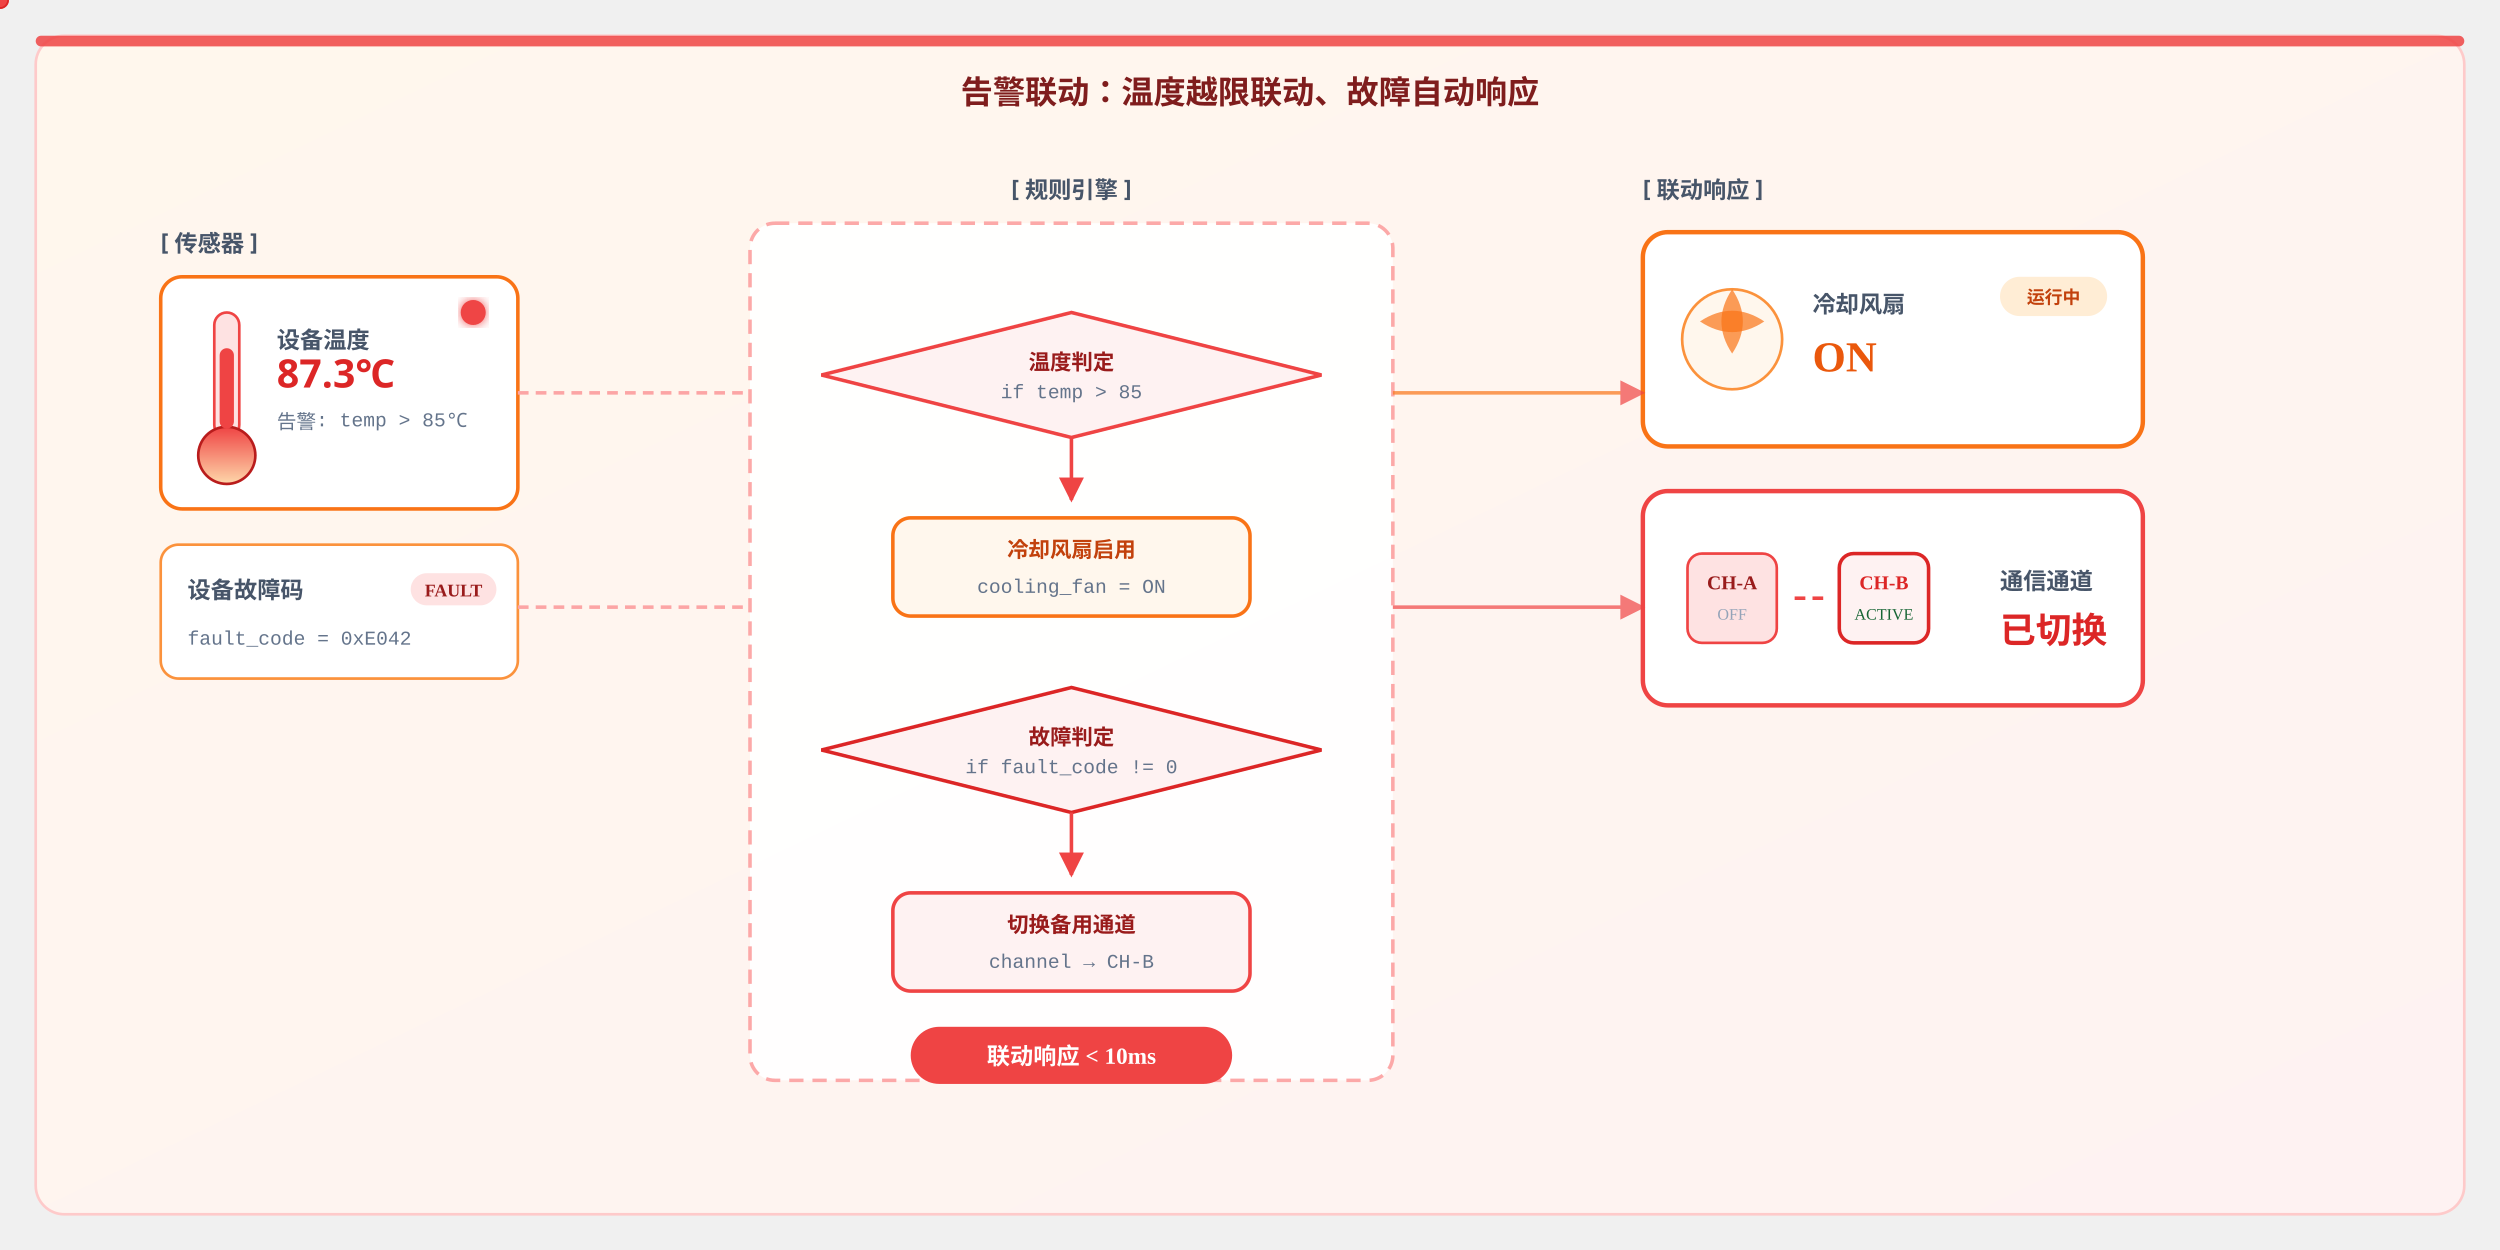
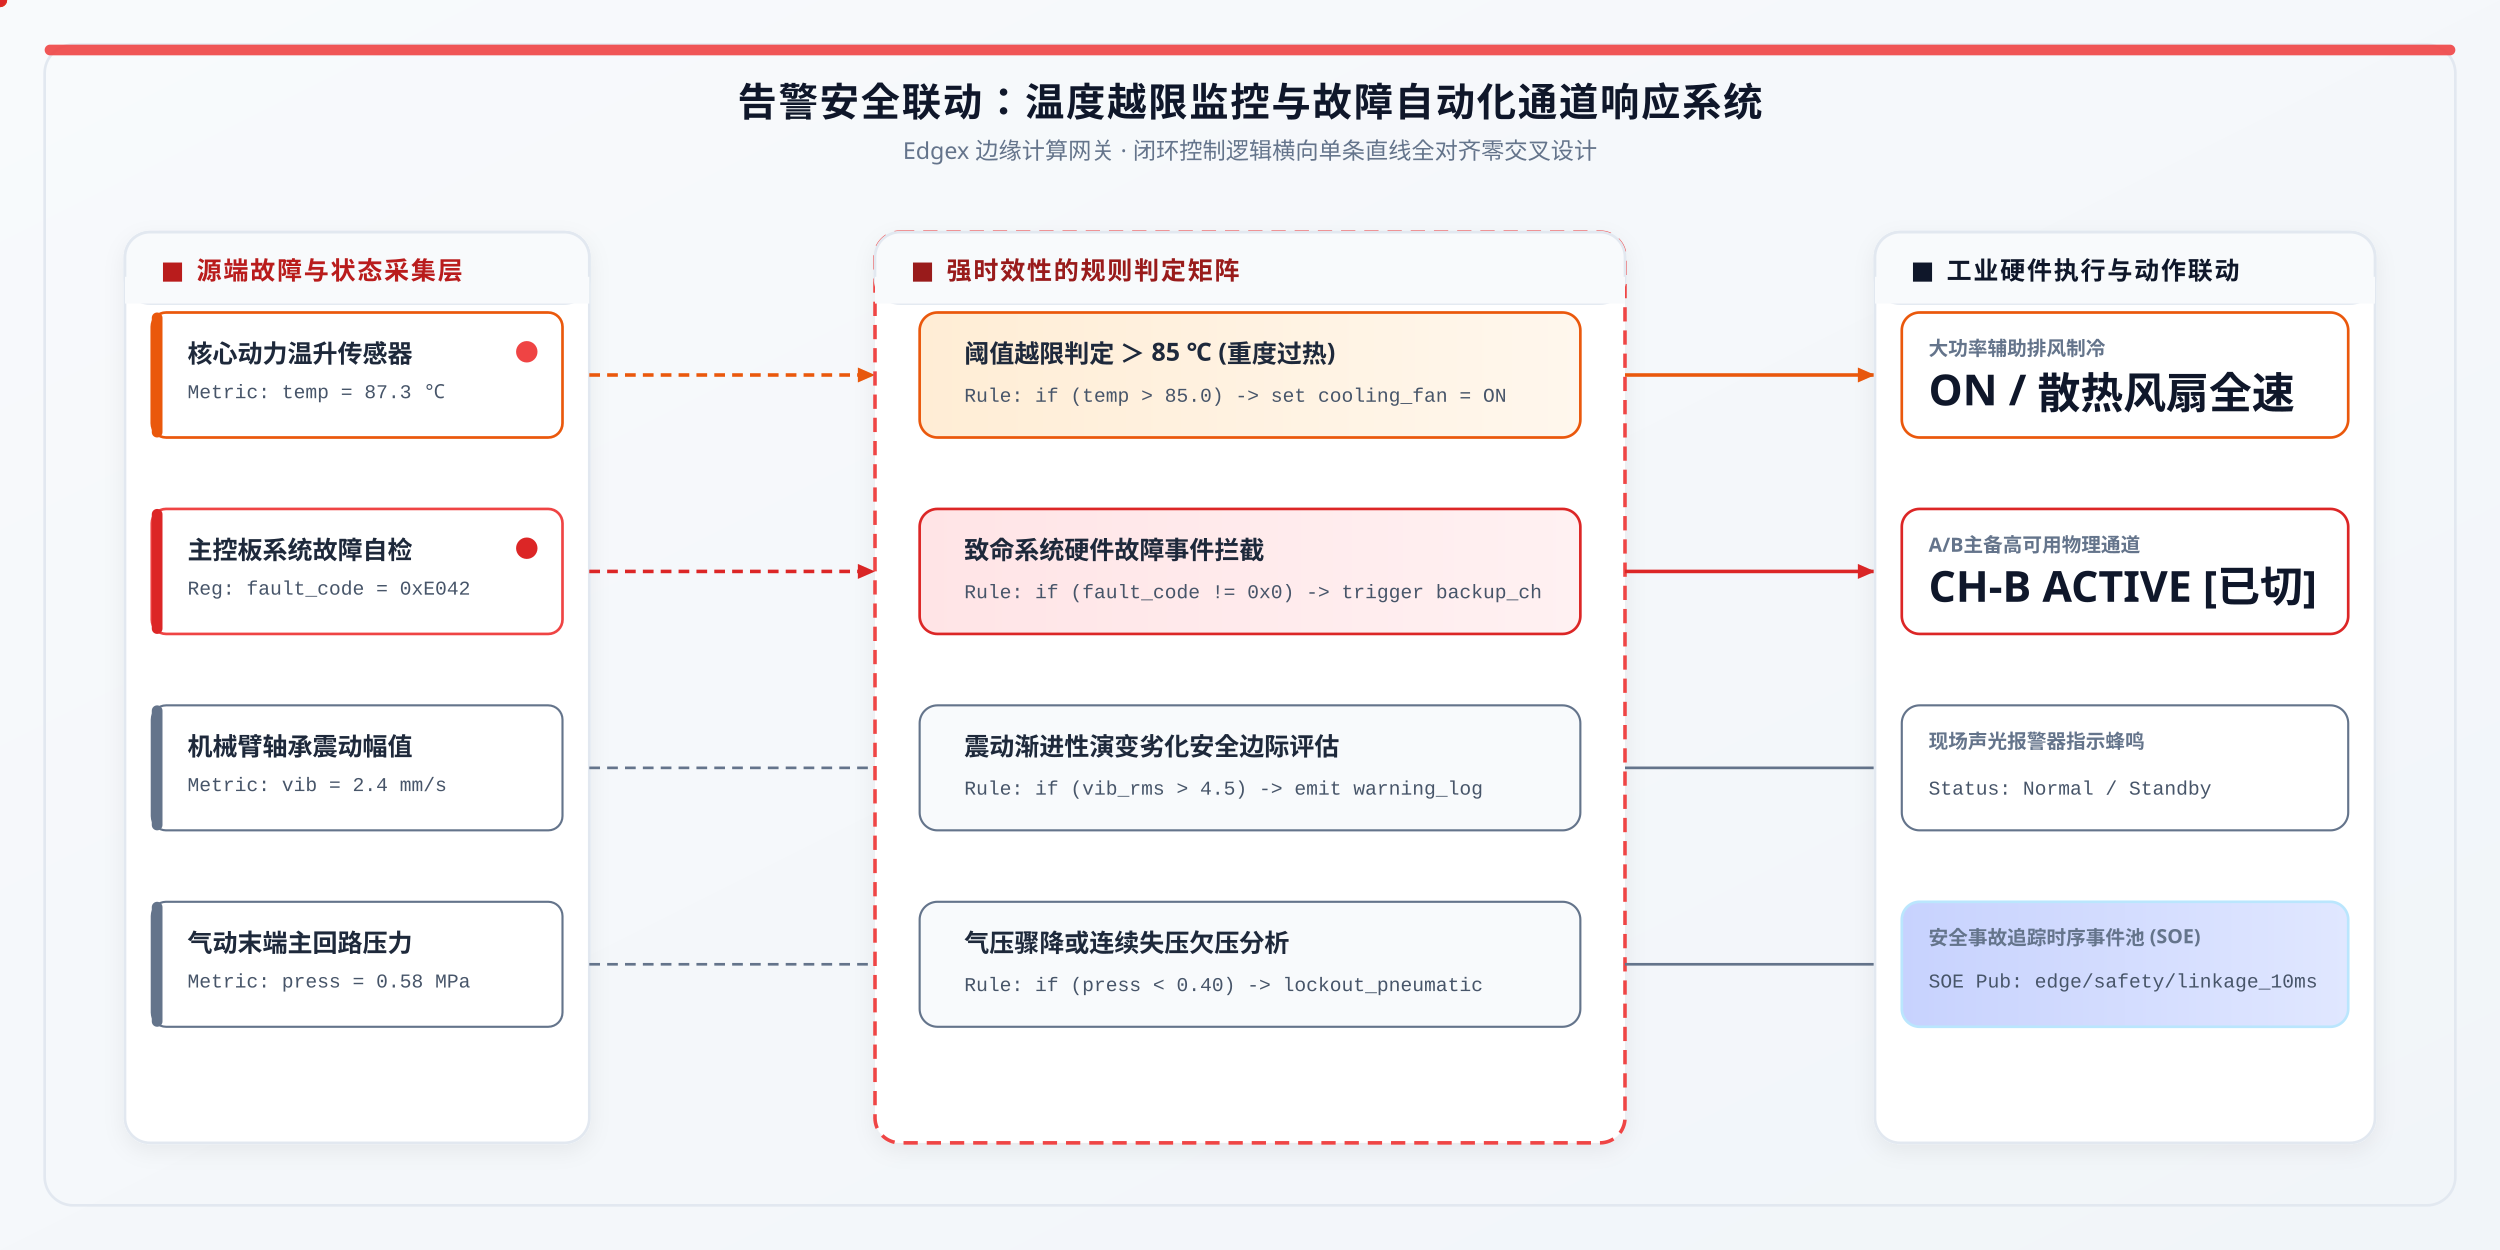
<svg xmlns="http://www.w3.org/2000/svg" width="1400" height="700" viewBox="0 0 1400 700">
  <defs>
-     <linearGradient id="alarm_bg" x1="0%" y1="0%" x2="100%" y2="100%">
-       <stop offset="0%" stop-color="#fff7ed" />
-       <stop offset="100%" stop-color="#fef2f2" />
+     <linearGradient id="bg" x1="0%" y1="0%" x2="100%" y2="100%">
+       <stop offset="0%" stop-color="#f8fafc" />
+       <stop offset="100%" stop-color="#f1f5f9" />
    </linearGradient>
-     <linearGradient id="alarm_hot" x1="0%" y1="100%" x2="0%" y2="0%">
-       <stop offset="0%" stop-color="#fed7aa" />
+     <filter id="shadow" x="-5%" y="-5%" width="110%" height="110%">
+       <feDropShadow dx="0" dy="4" stdDeviation="6" flood-color="#0f172a" flood-opacity="0.06" />
+     </filter>
+     <linearGradient id="alarm_hot" x1="0" y1="1" x2="0" y2="0">
+       <stop offset="0%" stop-color="#ffedd5" />
+       <stop offset="60%" stop-color="#f97316" />
      <stop offset="100%" stop-color="#ef4444" />
    </linearGradient>
-     <filter id="alarm_glow">
-       <feGaussianBlur stdDeviation="3" result="blur" />
-       <feMerge>
-         <feMergeNode in="blur" />
-         <feMergeNode in="SourceGraphic" />
-       </feMerge>
-     </filter>
-     <marker id="arrow_red" viewBox="0 0 10 10" refX="9" refY="5" markerWidth="7" markerHeight="7" orient="auto">
-       <path d="M0 0 L10 5 L0 10z" fill="#ef4444" />
+     <linearGradient id="grad-orange" x1="0" y1="0" x2="1" y2="0">
+       <stop offset="0%" stop-color="#ffedd5" />
+       <stop offset="100%" stop-color="#fff7ed" />
+     </linearGradient>
+     <linearGradient id="grad-rose" x1="0" y1="0" x2="1" y2="0">
+       <stop offset="0%" stop-color="#ffe4e6" />
+       <stop offset="100%" stop-color="#fff1f2" />
+     </linearGradient>
+     <linearGradient id="grad-indigo" x1="0" y1="0" x2="1" y2="0">
+       <stop offset="0%" stop-color="#c7d2fe" />
+       <stop offset="100%" stop-color="#e0e7ff" />
+     </linearGradient>
+     <marker id="arrow-orange" viewBox="0 0 10 10" refX="8" refY="5" markerWidth="6" markerHeight="6" orient="auto">
+       <path d="M0 1.5 L8 5 L0 8.5 Z" fill="#ea580c" />
+     </marker>
+     <marker id="arrow-red" viewBox="0 0 10 10" refX="8" refY="5" markerWidth="6" markerHeight="6" orient="auto">
+       <path d="M0 1.5 L8 5 L0 8.5 Z" fill="#dc2626" />
    </marker>
    <style>
-       .title { fill:#7f1d1d; font-family:'Segoe UI',sans-serif; font-weight:bold; font-size:18px; }
-       .lbl { fill:#475569; font-family:'Segoe UI',sans-serif; font-size:13px; font-weight:600; }
-       .code { fill:#64748b; font-family:'Courier New',monospace; font-size:11px; }
-       .val { fill:#dc2626; font-family:'Segoe UI',sans-serif; font-weight:800; font-size:26px; }
-       .pulse { animation: blink 0.8s ease-in-out infinite; }
-       @keyframes blink { 0%,100%{opacity:1} 50%{opacity:0.35} }
-       .dash { stroke-dasharray:6 4; animation: march 1s linear infinite; }
-       @keyframes march { to { stroke-dashoffset:-20; } }
+       .title { fill:#0f172a; font-family:'Segoe UI','Microsoft YaHei',sans-serif; font-weight:800; font-size:22px; letter-spacing:1px; }
+       .subtitle { fill:#64748b; font-family:'Segoe UI','Microsoft YaHei',sans-serif; font-size:13px; font-weight:400; }
+       .group-title { font-family:'Segoe UI','Microsoft YaHei',sans-serif; font-weight:700; font-size:14px; letter-spacing:1px; }
+       .lbl { fill:#1e293b; font-family:'Segoe UI','Microsoft YaHei',sans-serif; font-size:14px; font-weight:600; }
+       .code { fill:#475569; font-family:'Consolas','Courier New',monospace; font-size:11px; }
+       .val { fill:#0f172a; font-family:'Segoe UI',sans-serif; font-weight:800; font-size:24px; }
+       .chart-lbl { fill:#64748b; font-family:'Segoe UI','Microsoft YaHei',sans-serif; font-size:11px; font-weight:600; }
+       .pulse { animation: blink 1s ease-in-out infinite; }
+       @keyframes blink { 0%,100%{opacity:1} 50%{opacity:0.4} }
+       .dash-line { stroke-dasharray: 6 4; animation: march 1.5s linear infinite; }
+       @keyframes march { to { stroke-dashoffset: -20; } }
    </style>
  </defs>
-   <rect width="1360" height="660" x="20" y="20" rx="16" fill="url(#alarm_bg)" stroke="#fecaca" stroke-width="1.5" />
-   <rect x="20" y="20" width="1360" height="6" rx="3" fill="#ef4444" opacity="0.85" />
-   <text x="700" y="58" text-anchor="middle" class="title">告警联动：温度越限联动、故障自动响应</text>
-   <g transform="translate(90,140)">
-     <text x="0" y="0" class="lbl" fill="#991b1b">[ 传感器 ]</text>
-     <g transform="translate(0, 15)">
-       <rect x="0" y="0" width="200" height="130" rx="12" fill="#fff" stroke="#f97316" stroke-width="2" />
-       <rect x="30" y="20" width="14" height="70" rx="7" fill="#fee2e2" stroke="#ef4444" stroke-width="1.5" />
-       <circle cx="37" cy="100" r="16" fill="url(#alarm_hot)" stroke="#b91c1c" stroke-width="1.5" />
-       <rect x="33" y="40" width="8" height="45" rx="4" fill="#ef4444" class="pulse" />
-       <text x="65" y="40" class="lbl">设备温度</text>
-       <text x="65" y="62" class="val" style="font-size:22px">87.3℃</text>
-       <text x="65" y="85" class="code">告警: temp &gt; 85℃</text>
-       <circle cx="175" cy="20" r="7" fill="#ef4444" class="pulse" filter="url(#alarm_glow)" />
-       <text x="165" y="23" text-anchor="middle" fill="#fff" font-size="9" font-weight="bold">!</text>
+   <rect width="1400" height="700" fill="url(#bg)" />
+   <rect x="25" y="25" width="1350" height="650" rx="16" fill="none" stroke="#e2e8f0" stroke-width="1.5" />
+   <rect x="25" y="25" width="1350" height="6" rx="3" fill="#ef4444" opacity="0.9" />
+   <g transform="translate(700, 65)" text-anchor="middle">
+     <text class="title">告警安全联动：温度越限监控与故障自动化通道响应系统</text>
+     <text y="24" class="subtitle">Edgex 边缘计算网关 · 闭环控制逻辑横向单条直线全对齐零交叉设计</text>
+   </g>
+   <g transform="translate(70, 0)">
+     <rect x="0" y="130" width="260" height="510" rx="14" fill="#ffffff" stroke="#e2e8f0" stroke-width="1.5" filter="url(#shadow)" />
+     <rect x="0" y="130" width="260" height="40" rx="14" fill="#f8fafc" stroke="#e2e8f0" stroke-width="1.5" />
+     <rect x="0" y="155" width="260" height="15" fill="#f8fafc" />
+     <text x="20" y="156" class="group-title" fill="#b91c1c">■ 源端故障与状态采集层</text>
+     <g transform="translate(15, 175)">
+       <rect width="230" height="70" rx="8" fill="#ffffff" stroke="#ea580c" stroke-width="1.5" />
+       <rect width="6" height="70" rx="3" fill="#ea580c" />
+       <text x="20" y="28" class="lbl">核心动力温升传感器</text>
+       <text x="20" y="48" class="code">Metric: temp = 87.3 ℃</text>
+       <circle cx="210" cy="22" r="6" fill="#ef4444" class="pulse" />
    </g>
-     <g transform="translate(0, 165)">
-       <rect x="0" y="0" width="200" height="75" rx="10" fill="#fff" stroke="#fb923c" stroke-width="1.5" />
-       <text x="15" y="30" class="lbl">设备故障码</text>
-       <text x="15" y="56" class="code">fault_code = 0xE042</text>
-       <rect x="140" y="16" width="48" height="18" rx="9" fill="#fee2e2" />
-       <text x="164" y="29" text-anchor="middle" fill="#991b1b" font-size="10" font-weight="bold">FAULT</text>
+     <g transform="translate(15, 285)">
+       <rect width="230" height="70" rx="8" fill="#ffffff" stroke="#ef4444" stroke-width="1.5" />
+       <rect width="6" height="70" rx="3" fill="#dc2626" />
+       <text x="20" y="28" class="lbl">主控板系统故障自检</text>
+       <text x="20" y="48" class="code">Reg: fault_code = 0xE042</text>
+       <circle cx="210" cy="22" r="6" fill="#dc2626" class="pulse" />
+     </g>
+     <g transform="translate(15, 395)">
+       <rect width="230" height="70" rx="8" fill="#ffffff" stroke="#64748b" stroke-width="1.2" />
+       <rect width="6" height="70" rx="3" fill="#64748b" />
+       <text x="20" y="28" class="lbl">机械臂轴承震动幅值</text>
+       <text x="20" y="48" class="code">Metric: vib = 2.4 mm/s</text>
+     </g>
+     <g transform="translate(15, 505)">
+       <rect width="230" height="70" rx="8" fill="#ffffff" stroke="#64748b" stroke-width="1.2" />
+       <rect width="6" height="70" rx="3" fill="#64748b" />
+       <text x="20" y="28" class="lbl">气动末端主回路压力</text>
+       <text x="20" y="48" class="code">Metric: press = 0.58 MPa</text>
    </g>
  </g>
-   <g transform="translate(420,95)">
-     <text x="180" y="15" text-anchor="middle" class="lbl" fill="#991b1b">[ 规则引擎 ]</text>
-     <rect x="0" y="30" width="360" height="480" rx="14" fill="#fff" stroke="#fca5a5" stroke-width="2" stroke-dasharray="8 5" opacity="0.95" />
-     <g transform="translate(40,80)">
-       <polygon points="140,0 280,35 140,70 0,35" fill="#fef2f2" stroke="#ef4444" stroke-width="2" />
-       <text x="140" y="32" text-anchor="middle" fill="#991b1b" font-size="12" font-weight="bold">温度判定</text>
-       <text x="140" y="48" text-anchor="middle" class="code">if temp &gt; 85</text>
+   <path d="M 330 210 H 490" stroke="#ea580c" stroke-width="2" marker-end="url(#arrow-orange)" class="dash-line" />
+   <path d="M 330 320 H 490" stroke="#dc2626" stroke-width="2" marker-end="url(#arrow-red)" class="dash-line" />
+   <path d="M 330 430 H 490" stroke="#64748b" stroke-width="1.5" class="dash-line" />
+   <path d="M 330 540 H 490" stroke="#64748b" stroke-width="1.5" class="dash-line" />
+   <circle r="4" fill="#ea580c">
+     <animateMotion dur="1.1s" repeatCount="indefinite" path="M 330 210 H 490" />
+   </circle>
+   <circle r="4" fill="#dc2626">
+     <animateMotion dur="1.5s" repeatCount="indefinite" path="M 330 320 H 490" />
+   </circle>
+   <g transform="translate(490, 0)">
+     <rect x="0" y="130" width="420" height="510" rx="14" fill="#ffffff" stroke="#ef4444" stroke-width="2" stroke-dasharray="8 5" filter="url(#shadow)" />
+     <rect x="0" y="130" width="420" height="40" rx="14" fill="#f8fafc" stroke="#e2e8f0" stroke-width="1.5" />
+     <rect x="0" y="155" width="420" height="15" fill="#f8fafc" />
+     <text x="20" y="156" class="group-title" fill="#991b1b">■ 强时效性的规则判定矩阵</text>
+     <g transform="translate(25, 175)">
+       <rect width="370" height="70" rx="10" fill="url(#grad-orange)" stroke="#ea580c" stroke-width="1.5" />
+       <text x="25" y="28" class="lbl">阈值越限判定 ＞ 85 ℃ (重度过热)</text>
+       <text x="25" y="50" class="code">Rule: if (temp &gt; 85.0) -&gt; set cooling_fan = ON</text>
    </g>
-     <path d="M180 150 L180 185" stroke="#ef4444" stroke-width="2" marker-end="url(#arrow_red)" />
-     <g transform="translate(80,195)">
-       <rect width="200" height="55" rx="10" fill="#fff7ed" stroke="#f97316" stroke-width="2" />
-       <text x="100" y="22" text-anchor="middle" fill="#c2410c" font-size="12" font-weight="bold">冷却风扇启用</text>
-       <text x="100" y="42" text-anchor="middle" class="code">cooling_fan = ON</text>
+     <g transform="translate(25, 285)">
+       <rect width="370" height="70" rx="10" fill="url(#grad-rose)" stroke="#dc2626" stroke-width="1.5" />
+       <text x="25" y="28" class="lbl">致命系统硬件故障事件拦截</text>
+       <text x="25" y="50" class="code">Rule: if (fault_code != 0x0) -&gt; trigger backup_ch</text>
    </g>
-     <g transform="translate(40,290)">
-       <polygon points="140,0 280,35 140,70 0,35" fill="#fef2f2" stroke="#dc2626" stroke-width="2" />
-       <text x="140" y="32" text-anchor="middle" fill="#991b1b" font-size="12" font-weight="bold">故障判定</text>
-       <text x="140" y="48" text-anchor="middle" class="code">if fault_code != 0</text>
+     <g transform="translate(25, 395)">
+       <rect width="370" height="70" rx="10" fill="#f8fafc" stroke="#64748b" stroke-width="1.2" />
+       <text x="25" y="28" class="lbl">震动渐进性演变劣化安全边际评估</text>
+       <text x="25" y="50" class="code">Rule: if (vib_rms &gt; 4.5) -&gt; emit warning_log</text>
    </g>
-     <path d="M180 360 L180 395" stroke="#ef4444" stroke-width="2" marker-end="url(#arrow_red)" />
-     <g transform="translate(80,405)">
-       <rect width="200" height="55" rx="10" fill="#fef2f2" stroke="#ef4444" stroke-width="2" />
-       <text x="100" y="22" text-anchor="middle" fill="#991b1b" font-size="12" font-weight="bold">切换备用通道</text>
-       <text x="100" y="42" text-anchor="middle" class="code">channel → CH-B</text>
-     </g>
-     <rect x="90" y="480" width="180" height="32" rx="16" fill="#ef4444" />
-     <text x="180" y="501" text-anchor="middle" fill="#fff" font-size="13" font-weight="bold">联动响应 &lt; 10ms</text>
-   </g>
-   <g transform="translate(920,110)">
-     <text x="0" y="0" class="lbl" fill="#991b1b">[ 联动响应 ]</text>
-     <g transform="translate(0, 20)">
-       <rect width="280" height="120" rx="14" fill="#fff" stroke="#f97316" stroke-width="2.5" />
-       <circle cx="50" cy="60" r="28" fill="#fff7ed" stroke="#fb923c" stroke-width="1.5" />
-       <path d="M50 32 Q62 50 50 68 Q38 50 50 32" fill="#f97316" opacity="0.7">
-         <animateTransform attributeName="transform" type="rotate" from="0 50 50" to="360 50 50" dur="2s" repeatCount="indefinite" />
-       </path>
-       <path d="M68 50 Q50 62 32 50 Q50 38 68 50" fill="#f97316" opacity="0.7">
-         <animateTransform attributeName="transform" type="rotate" from="0 50 50" to="360 50 50" dur="2s" repeatCount="indefinite" />
-       </path>
-       <text x="95" y="45" class="lbl">冷却风扇</text>
-       <text x="95" y="78" fill="#ea580c" font-size="24" font-weight="800">ON</text>
-       <rect x="200" y="25" width="60" height="22" rx="11" fill="#ffedd5" />
-       <text x="230" y="40" text-anchor="middle" fill="#c2410c" font-size="10" font-weight="bold">运行中</text>
-     </g>
-     <g transform="translate(0, 165)">
-       <rect width="280" height="120" rx="14" fill="#fff" stroke="#ef4444" stroke-width="2.5" />
-       <rect x="25" y="35" width="50" height="50" rx="8" fill="#fee2e2" stroke="#ef4444" stroke-width="1.5" />
-       <text x="50" y="55" text-anchor="middle" fill="#991b1b" font-size="11" font-weight="bold">CH-A</text>
-       <text x="50" y="72" text-anchor="middle" fill="#94a3b8" font-size="9">OFF</text>
-       <path d="M85 60 L105 60" stroke="#ef4444" stroke-width="2" class="dash" />
-       <rect x="110" y="35" width="50" height="50" rx="8" fill="#fef2f2" stroke="#dc2626" stroke-width="2" />
-       <text x="135" y="55" text-anchor="middle" fill="#dc2626" font-size="11" font-weight="bold">CH-B</text>
-       <text x="135" y="72" text-anchor="middle" fill="#166534" font-size="9">ACTIVE</text>
-       <text x="200" y="55" class="lbl">通信通道</text>
-       <text x="200" y="85" class="val" style="font-size:20px">已切换</text>
+     <g transform="translate(25, 505)">
+       <rect width="370" height="70" rx="10" fill="#f8fafc" stroke="#64748b" stroke-width="1.2" />
+       <text x="25" y="28" class="lbl">气压骤降或连续失压欠压分析</text>
+       <text x="25" y="50" class="code">Rule: if (press &lt; 0.40) -&gt; lockout_pneumatic</text>
    </g>
  </g>
-   <g id="logic-wires">
-     <path id="wire_temp" d="M 290 220 H 420" class="dash" stroke="#fca5a5" stroke-width="2" />
-     <path d="M 780 220 H 920" class="flow-line" stroke="#f97316" stroke-width="2" marker-end="url(#arrow_red)" opacity="0.7" />
-     <path id="wire_fault" d="M 290 340 H 420" class="dash" stroke="#fca5a5" stroke-width="2" />
-     <path d="M 780 340 H 920" class="flow-line" stroke="#ef4444" stroke-width="2" marker-end="url(#arrow_red)" opacity="0.7" />
+   <path d="M 910 210 H 1050" stroke="#ea580c" stroke-width="2" marker-end="url(#arrow-orange)" />
+   <path d="M 910 320 H 1050" stroke="#dc2626" stroke-width="2" marker-end="url(#arrow-red)" />
+   <path d="M 910 430 H 1050" stroke="#64748b" stroke-width="1.5" />
+   <path d="M 910 540 H 1050" stroke="#64748b" stroke-width="1.5" />
+   <circle r="3.5" fill="#ea580c">
+     <animateMotion dur="1.0s" repeatCount="indefinite" path="M 910 210 H 1050" />
+   </circle>
+   <circle r="3.5" fill="#dc2626">
+     <animateMotion dur="1.4s" repeatCount="indefinite" path="M 910 320 H 1050" />
+   </circle>
+   <g transform="translate(1050, 0)">
+     <rect x="0" y="130" width="280" height="510" rx="14" fill="#ffffff" stroke="#e2e8f0" stroke-width="1.5" filter="url(#shadow)" />
+     <rect x="0" y="130" width="280" height="40" rx="14" fill="#f8fafc" stroke="#e2e8f0" stroke-width="1.5" />
+     <rect x="0" y="155" width="280" height="15" fill="#f8fafc" />
+     <text x="20" y="156" class="group-title" fill="#0f172a">■ 工业硬件执行与动作联动</text>
+     <g transform="translate(15, 175)">
+       <rect width="250" height="70" rx="10" fill="#ffffff" stroke="#ea580c" stroke-width="1.5" />
+       <text x="15" y="24" class="chart-lbl">大功率辅助排风制冷</text>
+       <text x="15" y="52" class="val" fill="#ea580c">ON <tspan class="unit">/ 散热风扇全速</tspan>
+       </text>
+     </g>
+     <g transform="translate(15, 285)">
+       <rect width="250" height="70" rx="10" fill="#ffffff" stroke="#dc2626" stroke-width="1.5" />
+       <text x="15" y="24" class="chart-lbl">A/B主备高可用物理通道</text>
+       <text x="15" y="52" class="val" fill="#dc2626">CH-B <tspan class="unit">ACTIVE [已切]</tspan>
+       </text>
+     </g>
+     <g transform="translate(15, 395)">
+       <rect width="250" height="70" rx="10" fill="#ffffff" stroke="#64748b" stroke-width="1.2" />
+       <text x="15" y="24" class="chart-lbl">现场声光报警器指示蜂鸣</text>
+       <text x="15" y="50" class="code">Status: Normal / Standby</text>
+     </g>
+     <g transform="translate(15, 505)">
+       <rect width="250" height="70" rx="10" fill="url(#grad-indigo)" stroke="#bae6fd" stroke-width="1.5" />
+       <text x="15" y="24" class="chart-lbl" fill="#1e1b4b">安全事故追踪时序事件池 (SOE)</text>
+       <text x="15" y="48" class="code" fill="#312e81">SOE Pub: edge/safety/linkage_10ms</text>
+     </g>
  </g>
-   <circle r="5" fill="#ef4444">
-     <animateMotion dur="1s" repeatCount="indefinite">
-       <mpath d="M 290 220 H 420" />
-     </animateMotion>
-   </circle>
-   <circle r="4" fill="#f97316">
-     <animateMotion dur="1s" repeatCount="indefinite">
-       <mpath d="M 780 220 H 920" />
-     </animateMotion>
-   </circle>
-   <circle r="5" fill="#dc2626">
-     <animateMotion dur="1.2s" repeatCount="indefinite">
-       <mpath d="M 290 340 H 420" />
-     </animateMotion>
-   </circle>
-   <circle r="4" fill="#ef4444">
-     <animateMotion dur="1s" repeatCount="indefinite">
-       <mpath d="M 780 340 H 920" />
-     </animateMotion>
-   </circle>
</svg>
